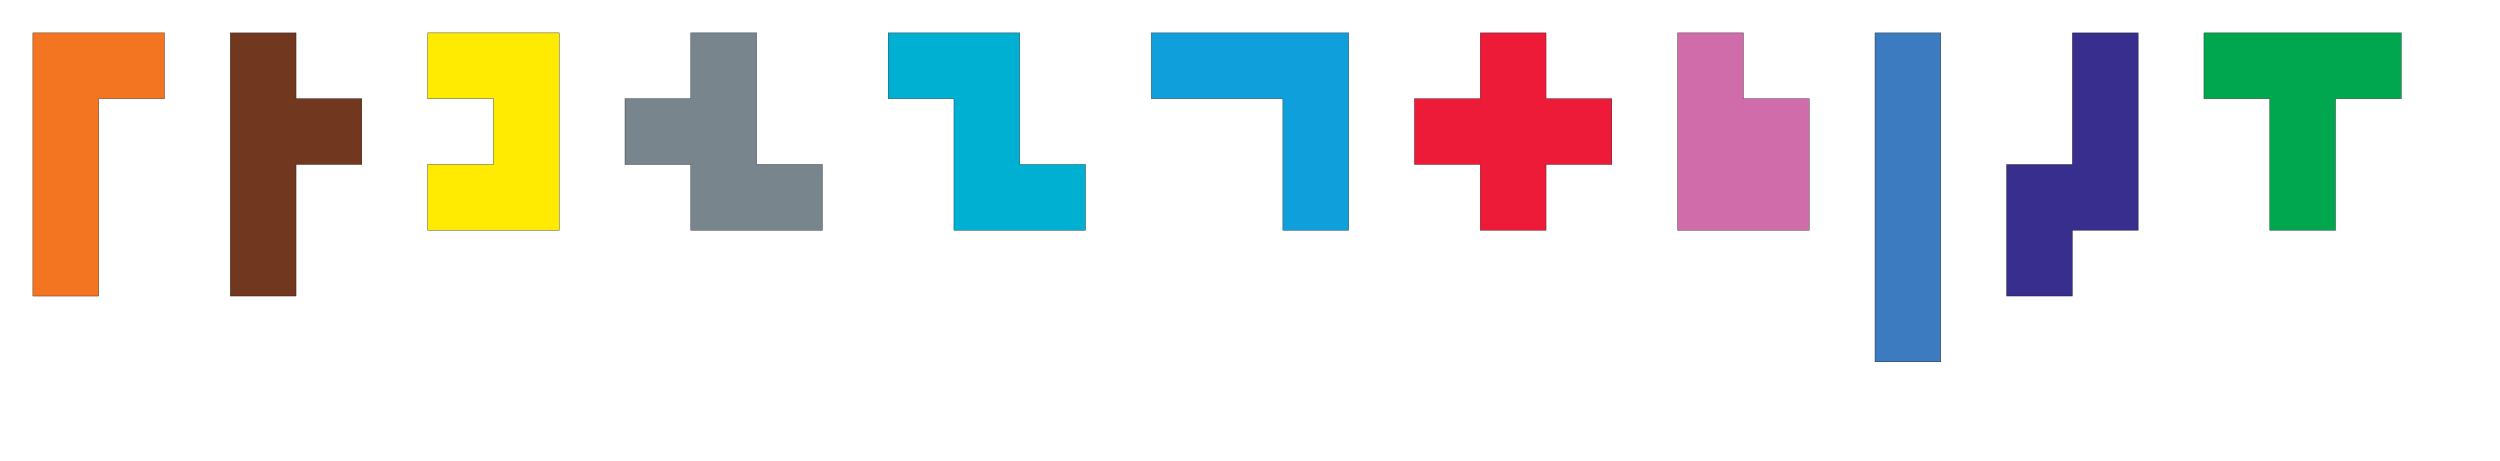
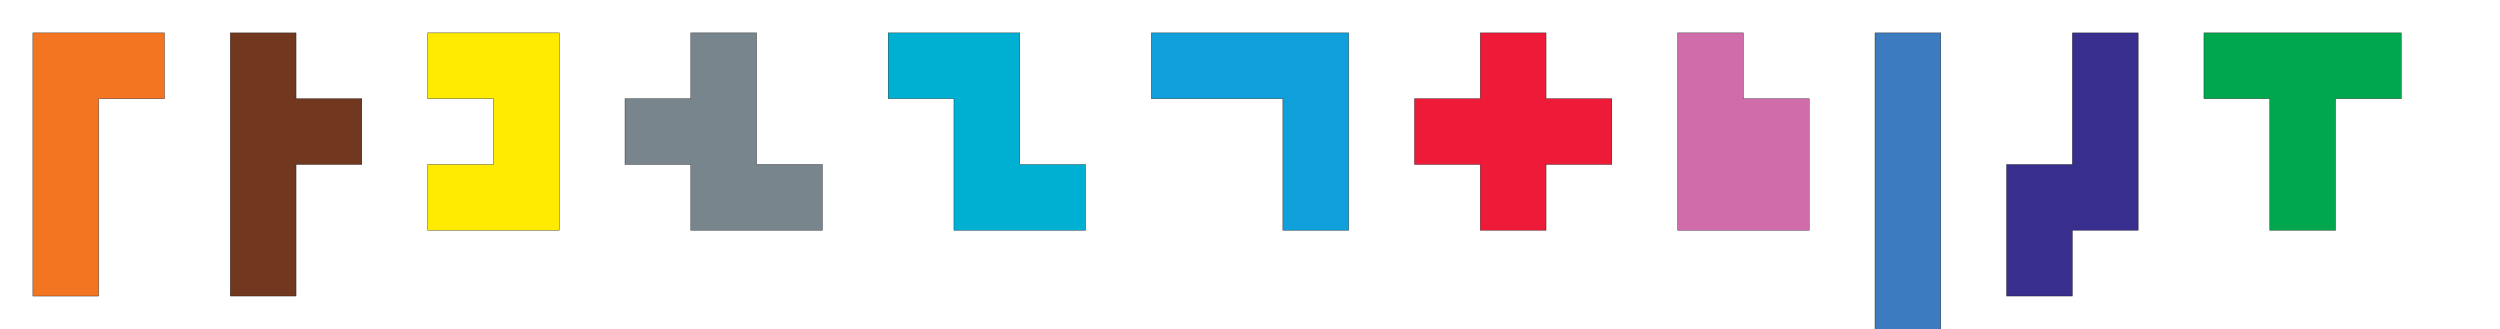
- <svg xmlns="http://www.w3.org/2000/svg" width="380" height="70">
+ <svg xmlns="http://www.w3.org/2000/svg" width="380" height="50">
  <g transform="translate(10,40)  scale(1)" style="fill:rgb(244,117,33);stroke-width:.05;stroke:#000">
    <polygon points="-5,5 -5,-35 15,-35 15,-25 5,-25 5,5" />
  </g>
  <g transform="translate(40,10) rotate(90) scale(1)" style="fill:rgb(113,55,31);stroke-width:.05;stroke:#000">
    <polygon points="-5,5 -5,-5 5,-5 5,-15 15,-15 15,-5 35,-5 35,5" />
  </g>
  <g transform="translate(70,10) rotate(90) scale(1)" style="fill:rgb(255,234,1);stroke-width:.05;stroke:#000">
    <polygon points="-5,5 -5,-15 25,-15 25,5 15,5 15,-5 5,-5 5,5" />
  </g>
  <g transform="translate(120,30)  scale(1)" style="fill:rgb(120,133,140);stroke-width:.05;stroke:#000">
    <polygon points="5,5 -15,5 -15,-5 -25,-5 -25,-15 -15,-15 -15,-25 -5,-25 -5,-5 5,-5" />
  </g>
  <g transform="translate(160,30)  scale(1)" style="fill:rgb(0,176,211);stroke-width:.05;stroke:#000">
    <polygon points="5,5 -15,5 -15,-15 -25,-15 -25,-25 -5,-25 -5,-5 5,-5" />
  </g>
  <g transform="translate(180,10)  scale(1)" style="fill:rgb(15,160,219);stroke-width:.05;stroke:#000">
    <polygon points="-5,-5 25,-5 25,25 15,25 15,5 -5,5" />
  </g>
  <g transform="translate(230,10)  scale(1)" style="fill:rgb(237,26,56);stroke-width:.05;stroke:#000">
    <polygon points="-5,-5 5,-5 5,5 15,5 15,15 5,15 5,25 -5,25 -5,15 -15,15 -15,5 -5,5" />
  </g>
  <g transform="translate(260,10) rotate(90) scale(1)" style="fill:rgb(208,108,170);stroke-width:.05;stroke:#000">
    <polygon points="-5,5 -5,-5 5,-5 5,-15 25,-15 25,5" />
  </g>
  <g transform="translate(290,10) rotate(90) scale(1)" style="fill:rgb(60,123,191);stroke-width:.05;stroke:#000">
    <polygon points="-5,5 -5,-5 45,-5 45,5" />
  </g>
  <g transform="translate(320,10) rotate(90) scale(1)" style="fill:rgb(56,46,141);stroke-width:.05;stroke:#000">
    <polygon points="-5,5 -5,-5 25,-5 25,5 35,5 35,15 15,15 15,5" />
  </g>
  <g transform="translate(340,10)  scale(1)" style="fill:rgb(0,167,78);stroke-width:.05;stroke:#000">
    <polygon points="-5,5 -5,-5 25,-5 25,5 15,5 15,25 5,25 5,5" />
  </g>
</svg>
